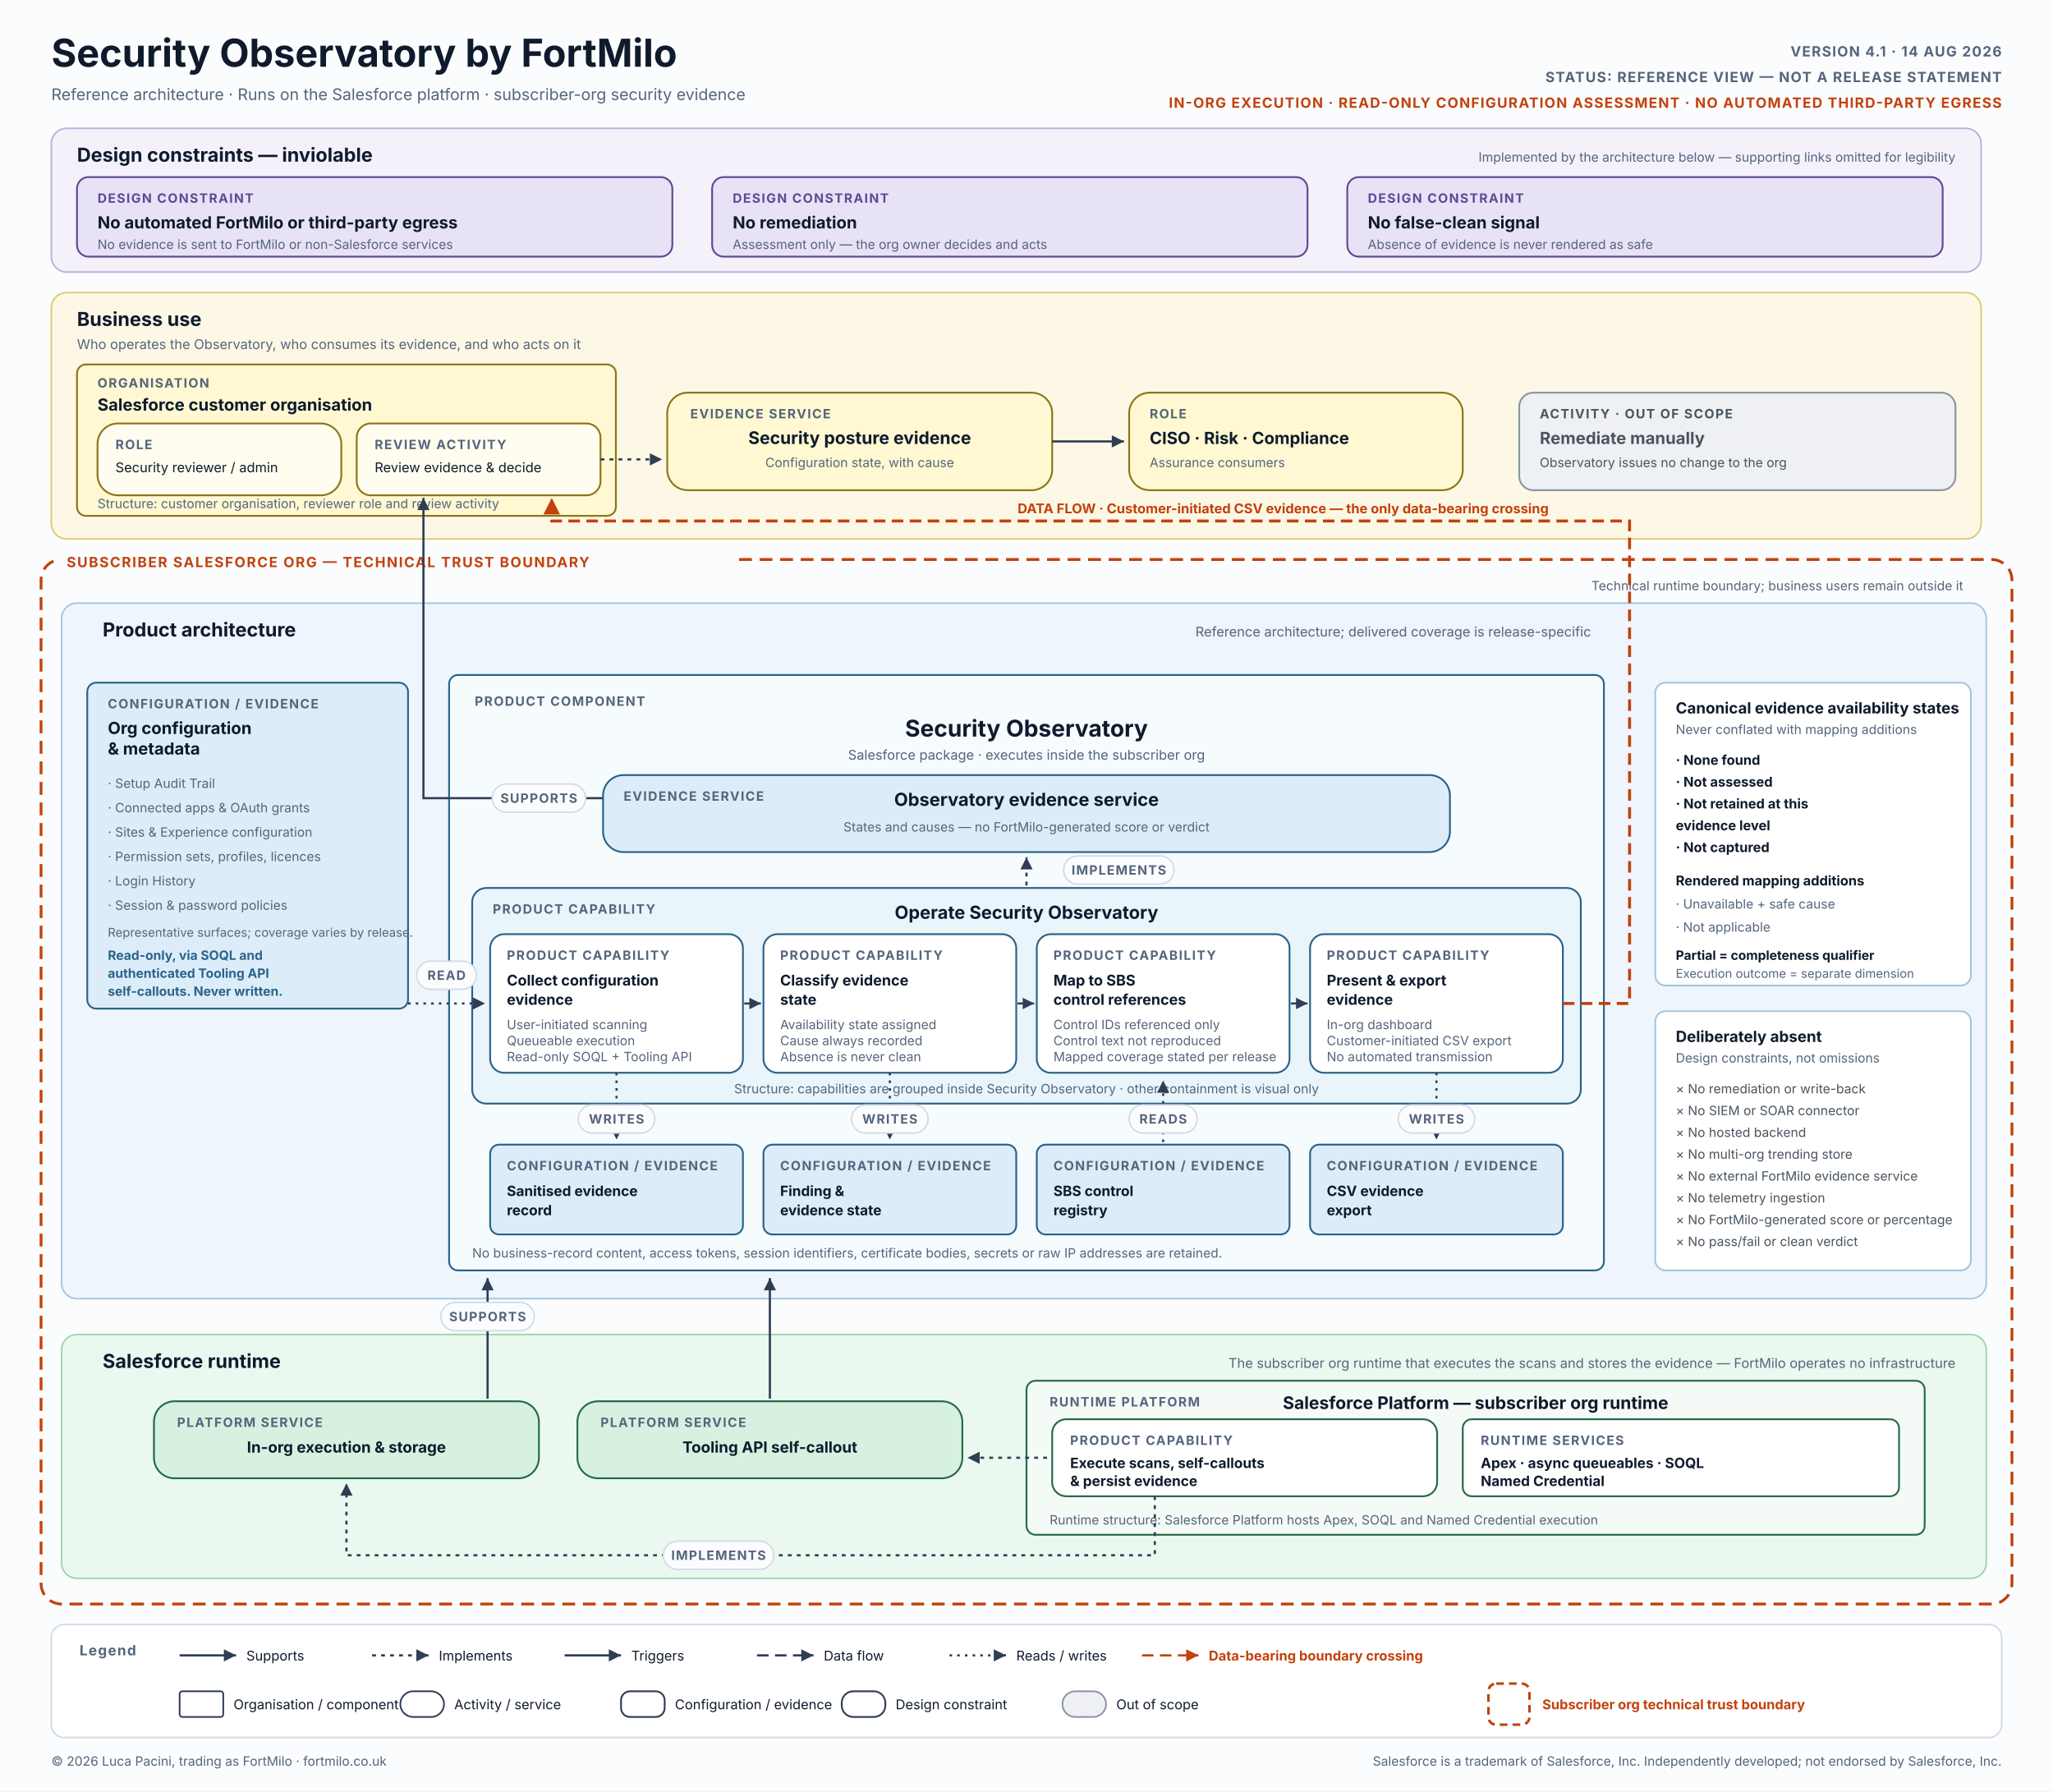
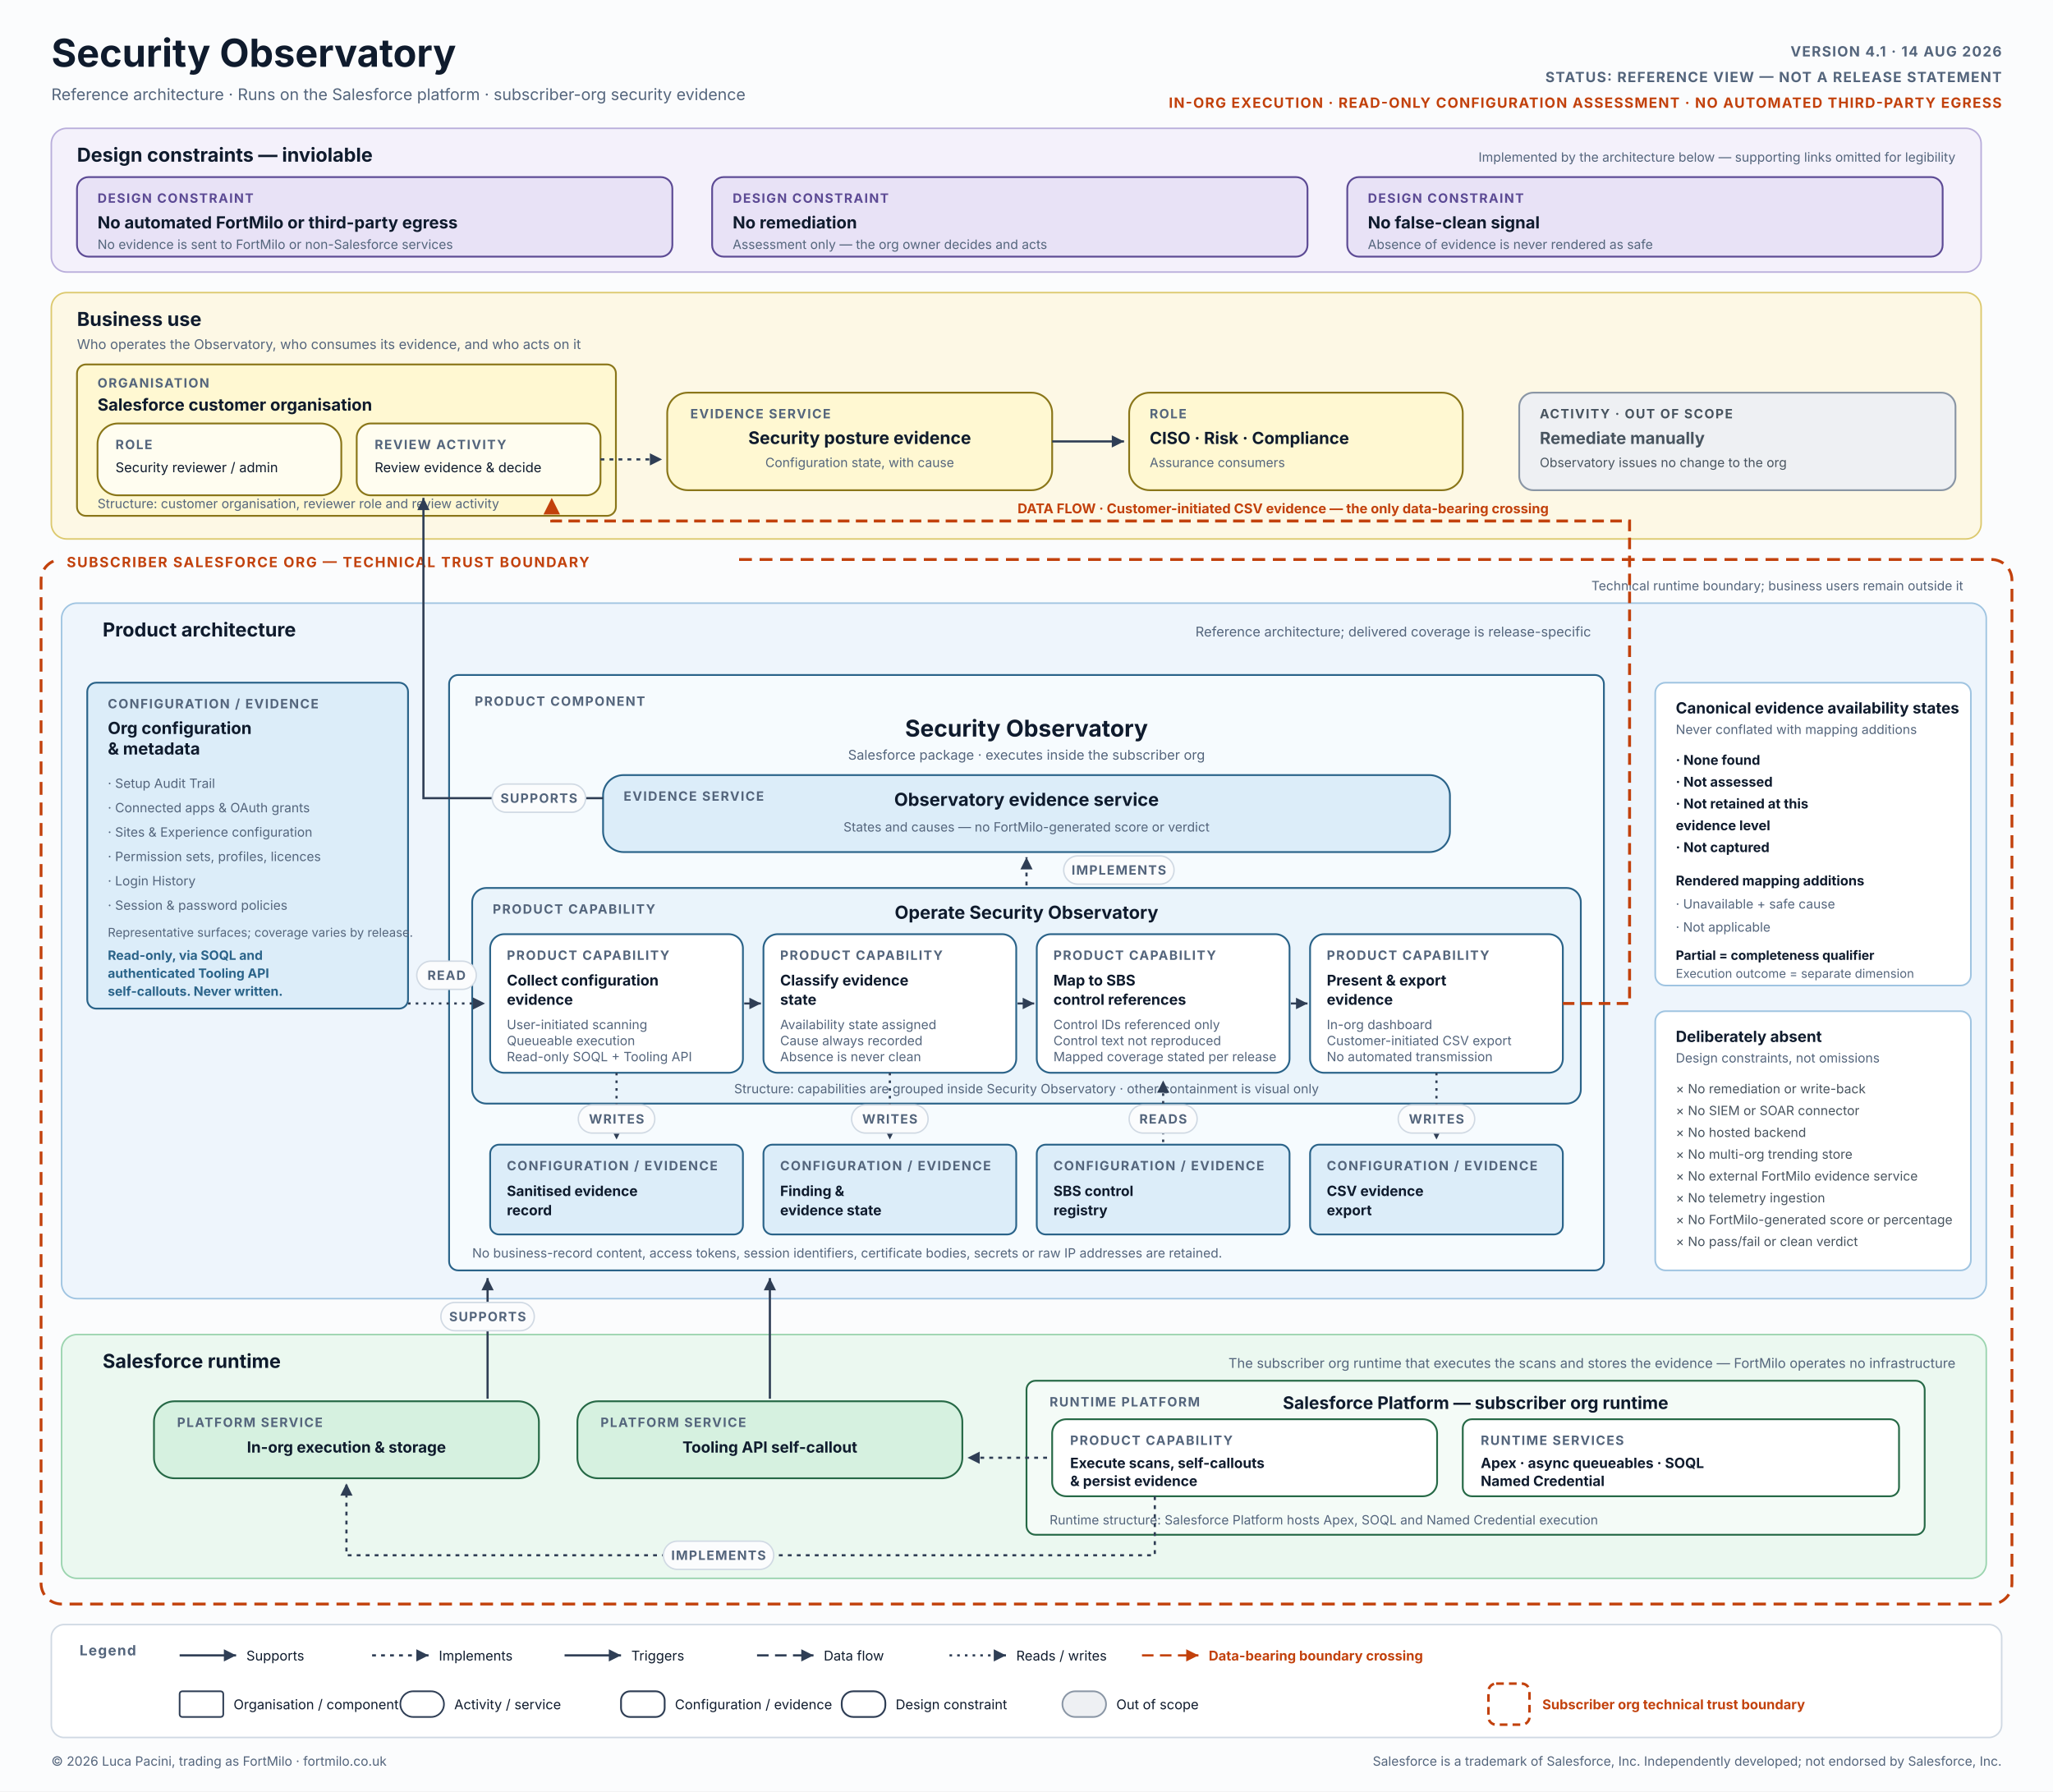
<svg xmlns="http://www.w3.org/2000/svg" width="1600" height="1396" viewBox="0 0 1600 1396" role="img" aria-labelledby="soTitle soDesc">
  <defs>
    <marker id="mArrow" viewBox="0 0 10 10" refX="9" refY="5" markerWidth="7" markerHeight="7" orient="auto">
      <path d="M1,1 L9,5 L1,9 Z" fill="#2F3E55" />
    </marker>
    <marker id="oArrow" viewBox="0 0 10 10" refX="9" refY="5" markerWidth="7" markerHeight="7" orient="auto">
      <path d="M1,1 L9,5 L1,9 Z" fill="#C2410C" />
    </marker>
  </defs>
  <rect width="1600" height="1396" fill="#FBFCFD" />
-   <text x="40" y="52" font-family="Inter, 'Segoe UI', 'Helvetica Neue', Arial, sans-serif" font-size="30" fill="#0F1B2D" font-weight="700" text-anchor="start" letter-spacing="0">Security Observatory by FortMilo</text>
+   <text x="40" y="52" font-family="Inter, 'Segoe UI', 'Helvetica Neue', Arial, sans-serif" font-size="30" fill="#0F1B2D" font-weight="700" text-anchor="start" letter-spacing="0">Security Observatory</text>
  <text x="40" y="78" font-family="Inter, 'Segoe UI', 'Helvetica Neue', Arial, sans-serif" font-size="12.5" fill="#54657C" font-weight="400" text-anchor="start" letter-spacing="0">Reference architecture · Runs on the Salesforce platform · subscriber-org security evidence</text>
  <text x="1560" y="44" font-family="Inter, 'Segoe UI', 'Helvetica Neue', Arial, sans-serif" font-size="11" fill="#54657C" font-weight="700" text-anchor="end" letter-spacing="0.8">VERSION 4.1 · 14 AUG 2026</text>
  <text x="1560" y="64" font-family="Inter, 'Segoe UI', 'Helvetica Neue', Arial, sans-serif" font-size="11" fill="#54657C" font-weight="700" text-anchor="end" letter-spacing="0.8">STATUS: REFERENCE VIEW — NOT A RELEASE STATEMENT</text>
  <text x="1560" y="84" font-family="Inter, 'Segoe UI', 'Helvetica Neue', Arial, sans-serif" font-size="11" fill="#C2410C" font-weight="700" text-anchor="end" letter-spacing="0.8">IN-ORG EXECUTION · READ-ONLY CONFIGURATION ASSESSMENT · NO AUTOMATED THIRD-PARTY EGRESS</text>
  <rect x="40" y="100" width="1504" height="112" rx="12" fill="#F4F1FB" stroke="#B9AEDB" stroke-width="1.2" />
  <text x="60" y="126" font-family="Inter, 'Segoe UI', 'Helvetica Neue', Arial, sans-serif" font-size="15" fill="#0F1B2D" font-weight="700" text-anchor="start" letter-spacing="0">Design constraints — inviolable</text>
  <rect x="60" y="138" width="464" height="62" rx="9" fill="#E8E2F6" stroke="#5C4A94" stroke-width="1.4" />
  <text x="76" y="158" font-family="Inter, 'Segoe UI', 'Helvetica Neue', Arial, sans-serif" font-size="10" fill="#5C4A94" font-weight="700" text-anchor="start" letter-spacing="0.9">DESIGN CONSTRAINT</text>
  <text x="76" y="178" font-family="Inter, 'Segoe UI', 'Helvetica Neue', Arial, sans-serif" font-size="13" fill="#0F1B2D" font-weight="700" text-anchor="start" letter-spacing="0">No automated FortMilo or third-party egress</text>
  <text x="76" y="194" font-family="Inter, 'Segoe UI', 'Helvetica Neue', Arial, sans-serif" font-size="10" fill="#54657C" font-weight="400" text-anchor="start" letter-spacing="0">No evidence is sent to FortMilo or non-Salesforce services</text>
  <rect x="555" y="138" width="464" height="62" rx="9" fill="#E8E2F6" stroke="#5C4A94" stroke-width="1.4" />
  <text x="571" y="158" font-family="Inter, 'Segoe UI', 'Helvetica Neue', Arial, sans-serif" font-size="10" fill="#5C4A94" font-weight="700" text-anchor="start" letter-spacing="0.9">DESIGN CONSTRAINT</text>
  <text x="571" y="178" font-family="Inter, 'Segoe UI', 'Helvetica Neue', Arial, sans-serif" font-size="13" fill="#0F1B2D" font-weight="700" text-anchor="start" letter-spacing="0">No remediation</text>
  <text x="571" y="194" font-family="Inter, 'Segoe UI', 'Helvetica Neue', Arial, sans-serif" font-size="10" fill="#54657C" font-weight="400" text-anchor="start" letter-spacing="0">Assessment only — the org owner decides and acts</text>
  <rect x="1050" y="138" width="464" height="62" rx="9" fill="#E8E2F6" stroke="#5C4A94" stroke-width="1.4" />
  <text x="1066" y="158" font-family="Inter, 'Segoe UI', 'Helvetica Neue', Arial, sans-serif" font-size="10" fill="#5C4A94" font-weight="700" text-anchor="start" letter-spacing="0.9">DESIGN CONSTRAINT</text>
  <text x="1066" y="178" font-family="Inter, 'Segoe UI', 'Helvetica Neue', Arial, sans-serif" font-size="13" fill="#0F1B2D" font-weight="700" text-anchor="start" letter-spacing="0">No false-clean signal</text>
  <text x="1066" y="194" font-family="Inter, 'Segoe UI', 'Helvetica Neue', Arial, sans-serif" font-size="10" fill="#54657C" font-weight="400" text-anchor="start" letter-spacing="0">Absence of evidence is never rendered as safe</text>
  <text x="1524" y="126" font-family="Inter, 'Segoe UI', 'Helvetica Neue', Arial, sans-serif" font-size="10" fill="#54657C" font-weight="400" text-anchor="end" letter-spacing="0">Implemented by the architecture below — supporting links omitted for legibility</text>
  <rect x="40" y="228" width="1504" height="192" rx="12" fill="#FDF8E5" stroke="#DCC96E" stroke-width="1.2" />
  <text x="60" y="254" font-family="Inter, 'Segoe UI', 'Helvetica Neue', Arial, sans-serif" font-size="15" fill="#0F1B2D" font-weight="700" text-anchor="start" letter-spacing="0">Business use</text>
  <text x="60" y="272" font-family="Inter, 'Segoe UI', 'Helvetica Neue', Arial, sans-serif" font-size="10.5" fill="#54657C" font-weight="400" text-anchor="start" letter-spacing="0">Who operates the Observatory, who consumes its evidence, and who acts on it</text>
  <rect x="60" y="284" width="420" height="118" rx="7" fill="#FFF8D2" stroke="#8A7619" stroke-width="1.4" />
  <text x="76" y="302" font-family="Inter, 'Segoe UI', 'Helvetica Neue', Arial, sans-serif" font-size="10" fill="#54657C" font-weight="700" text-anchor="start" letter-spacing="0.9">ORGANISATION</text>
  <text x="76" y="320" font-family="Inter, 'Segoe UI', 'Helvetica Neue', Arial, sans-serif" font-size="13" fill="#0F1B2D" font-weight="700" text-anchor="start" letter-spacing="0">Salesforce customer organisation</text>
  <rect x="76" y="330" width="190" height="56" rx="16" fill="#FFFDF0" stroke="#8A7619" stroke-width="1.4" />
  <text x="90" y="350" font-family="Inter, 'Segoe UI', 'Helvetica Neue', Arial, sans-serif" font-size="10" fill="#54657C" font-weight="700" text-anchor="start" letter-spacing="0.9">ROLE</text>
  <text x="90" y="368" font-family="Inter, 'Segoe UI', 'Helvetica Neue', Arial, sans-serif" font-size="10.5" fill="#0F1B2D" font-weight="400" text-anchor="start" letter-spacing="0">Security reviewer / admin</text>
  <rect x="278" y="330" width="190" height="56" rx="11" fill="#FFFDF0" stroke="#8A7619" stroke-width="1.4" />
  <text x="292" y="350" font-family="Inter, 'Segoe UI', 'Helvetica Neue', Arial, sans-serif" font-size="10" fill="#54657C" font-weight="700" text-anchor="start" letter-spacing="0.9">REVIEW ACTIVITY</text>
  <text x="292" y="368" font-family="Inter, 'Segoe UI', 'Helvetica Neue', Arial, sans-serif" font-size="10.5" fill="#0F1B2D" font-weight="400" text-anchor="start" letter-spacing="0">Review evidence &amp; decide</text>
  <text x="76" y="396" font-family="Inter, 'Segoe UI', 'Helvetica Neue', Arial, sans-serif" font-size="10" fill="#54657C" font-weight="400" text-anchor="start" letter-spacing="0">Structure: customer organisation, reviewer role and review activity</text>
  <rect x="520" y="306" width="300" height="76" rx="16" fill="#FFF8D2" stroke="#8A7619" stroke-width="1.4" />
  <text x="538" y="326" font-family="Inter, 'Segoe UI', 'Helvetica Neue', Arial, sans-serif" font-size="10" fill="#54657C" font-weight="700" text-anchor="start" letter-spacing="0.9">EVIDENCE SERVICE</text>
  <text x="670" y="346" font-family="Inter, 'Segoe UI', 'Helvetica Neue', Arial, sans-serif" font-size="13.5" fill="#0F1B2D" font-weight="700" text-anchor="middle" letter-spacing="0">Security posture evidence</text>
  <text x="670" y="364" font-family="Inter, 'Segoe UI', 'Helvetica Neue', Arial, sans-serif" font-size="10" fill="#54657C" font-weight="400" text-anchor="middle" letter-spacing="0">Configuration state, with cause</text>
  <rect x="880" y="306" width="260" height="76" rx="16" fill="#FFF8D2" stroke="#8A7619" stroke-width="1.4" />
  <text x="896" y="326" font-family="Inter, 'Segoe UI', 'Helvetica Neue', Arial, sans-serif" font-size="10" fill="#54657C" font-weight="700" text-anchor="start" letter-spacing="0.9">ROLE</text>
  <text x="896" y="346" font-family="Inter, 'Segoe UI', 'Helvetica Neue', Arial, sans-serif" font-size="13" fill="#0F1B2D" font-weight="700" text-anchor="start" letter-spacing="0">CISO · Risk · Compliance</text>
  <text x="896" y="364" font-family="Inter, 'Segoe UI', 'Helvetica Neue', Arial, sans-serif" font-size="10" fill="#54657C" font-weight="400" text-anchor="start" letter-spacing="0">Assurance consumers</text>
  <rect x="1184" y="306" width="340" height="76" rx="11" fill="#EEF0F3" stroke="#8A96A5" stroke-width="1.4" />
  <text x="1200" y="326" font-family="Inter, 'Segoe UI', 'Helvetica Neue', Arial, sans-serif" font-size="10" fill="#48545F" font-weight="700" text-anchor="start" letter-spacing="0.9">ACTIVITY · OUT OF SCOPE</text>
  <text x="1200" y="346" font-family="Inter, 'Segoe UI', 'Helvetica Neue', Arial, sans-serif" font-size="13" fill="#48545F" font-weight="700" text-anchor="start" letter-spacing="0">Remediate manually</text>
  <text x="1200" y="364" font-family="Inter, 'Segoe UI', 'Helvetica Neue', Arial, sans-serif" font-size="10" fill="#48545F" font-weight="400" text-anchor="start" letter-spacing="0">Observatory issues no change to the org</text>
  <path d="M468,358 L516,358" fill="none" stroke="#2F3E55" stroke-width="1.7" stroke-dasharray="3 4" marker-end="url(#mArrow)" />
  <path d="M820,344 L876,344" fill="none" stroke="#2F3E55" stroke-width="1.7" marker-end="url(#mArrow)" />
  <rect x="32" y="436" width="1536" height="814" rx="16" fill="none" stroke="#C2410C" stroke-width="2.2" stroke-dasharray="10 6" />
  <rect x="46" y="426" width="530" height="20" fill="#FBFCFD" />
  <text x="52" y="442" font-family="Inter, 'Segoe UI', 'Helvetica Neue', Arial, sans-serif" font-size="11" fill="#C2410C" font-weight="700" text-anchor="start" letter-spacing="1.0">SUBSCRIBER SALESFORCE ORG — TECHNICAL TRUST BOUNDARY</text>
  <text x="1530" y="460" font-family="Inter, 'Segoe UI', 'Helvetica Neue', Arial, sans-serif" font-size="10" fill="#54657C" font-weight="400" text-anchor="end" letter-spacing="0">Technical runtime boundary; business users remain outside it</text>
  <rect x="48" y="470" width="1500" height="542" rx="12" fill="#EEF5FC" stroke="#9FC4E1" stroke-width="1.2" />
  <text x="80" y="496" font-family="Inter, 'Segoe UI', 'Helvetica Neue', Arial, sans-serif" font-size="15" fill="#0F1B2D" font-weight="700" text-anchor="start" letter-spacing="0">Product architecture</text>
  <text x="1240" y="496" font-family="Inter, 'Segoe UI', 'Helvetica Neue', Arial, sans-serif" font-size="10.5" fill="#54657C" font-weight="400" text-anchor="end" letter-spacing="0">Reference architecture; delivered coverage is release-specific</text>
  <rect x="68" y="532" width="250" height="254" rx="7" fill="#DCEDF9" stroke="#2A6389" stroke-width="1.4" />
  <text x="84" y="552" font-family="Inter, 'Segoe UI', 'Helvetica Neue', Arial, sans-serif" font-size="10" fill="#54657C" font-weight="700" text-anchor="start" letter-spacing="0.9">CONFIGURATION / EVIDENCE</text>
  <text x="84" y="572" font-family="Inter, 'Segoe UI', 'Helvetica Neue', Arial, sans-serif" font-size="13" fill="#0F1B2D" font-weight="700" text-anchor="start" letter-spacing="0">Org configuration</text>
  <text x="84" y="588" font-family="Inter, 'Segoe UI', 'Helvetica Neue', Arial, sans-serif" font-size="13" fill="#0F1B2D" font-weight="700" text-anchor="start" letter-spacing="0">&amp; metadata</text>
  <text x="84" y="614" font-family="Inter, 'Segoe UI', 'Helvetica Neue', Arial, sans-serif" font-size="10" fill="#54657C" font-weight="400" text-anchor="start" letter-spacing="0">· Setup Audit Trail</text>
  <text x="84" y="633" font-family="Inter, 'Segoe UI', 'Helvetica Neue', Arial, sans-serif" font-size="10" fill="#54657C" font-weight="400" text-anchor="start" letter-spacing="0">· Connected apps &amp; OAuth grants</text>
  <text x="84" y="652" font-family="Inter, 'Segoe UI', 'Helvetica Neue', Arial, sans-serif" font-size="10" fill="#54657C" font-weight="400" text-anchor="start" letter-spacing="0">· Sites &amp; Experience configuration</text>
  <text x="84" y="671" font-family="Inter, 'Segoe UI', 'Helvetica Neue', Arial, sans-serif" font-size="10" fill="#54657C" font-weight="400" text-anchor="start" letter-spacing="0">· Permission sets, profiles, licences</text>
  <text x="84" y="690" font-family="Inter, 'Segoe UI', 'Helvetica Neue', Arial, sans-serif" font-size="10" fill="#54657C" font-weight="400" text-anchor="start" letter-spacing="0">· Login History</text>
  <text x="84" y="709" font-family="Inter, 'Segoe UI', 'Helvetica Neue', Arial, sans-serif" font-size="10" fill="#54657C" font-weight="400" text-anchor="start" letter-spacing="0">· Session &amp; password policies</text>
  <text x="84" y="730" font-family="Inter, 'Segoe UI', 'Helvetica Neue', Arial, sans-serif" font-size="9.5" fill="#54657C" font-weight="400" text-anchor="start" letter-spacing="0">Representative surfaces; coverage varies by release.</text>
  <text x="84" y="748" font-family="Inter, 'Segoe UI', 'Helvetica Neue', Arial, sans-serif" font-size="10" fill="#2A6389" font-weight="700" text-anchor="start" letter-spacing="0">Read-only, via SOQL and</text>
  <text x="84" y="762" font-family="Inter, 'Segoe UI', 'Helvetica Neue', Arial, sans-serif" font-size="10" fill="#2A6389" font-weight="700" text-anchor="start" letter-spacing="0">authenticated Tooling API</text>
  <text x="84" y="776" font-family="Inter, 'Segoe UI', 'Helvetica Neue', Arial, sans-serif" font-size="10" fill="#2A6389" font-weight="700" text-anchor="start" letter-spacing="0">self-callouts. Never written.</text>
  <rect x="350" y="526" width="900" height="464" rx="7" fill="#F6FBFE" stroke="#2A6389" stroke-width="1.4" />
  <text x="370" y="550" font-family="Inter, 'Segoe UI', 'Helvetica Neue', Arial, sans-serif" font-size="10" fill="#54657C" font-weight="700" text-anchor="start" letter-spacing="0.9">PRODUCT COMPONENT</text>
  <text x="800" y="574" font-family="Inter, 'Segoe UI', 'Helvetica Neue', Arial, sans-serif" font-size="18" fill="#0F1B2D" font-weight="700" text-anchor="middle" letter-spacing="0">Security Observatory</text>
  <text x="800" y="592" font-family="Inter, 'Segoe UI', 'Helvetica Neue', Arial, sans-serif" font-size="10.5" fill="#54657C" font-weight="400" text-anchor="middle" letter-spacing="0">Salesforce package · executes inside the subscriber org</text>
  <rect x="470" y="604" width="660" height="60" rx="16" fill="#DCEDF9" stroke="#2A6389" stroke-width="1.4" />
  <text x="486" y="624" font-family="Inter, 'Segoe UI', 'Helvetica Neue', Arial, sans-serif" font-size="10" fill="#54657C" font-weight="700" text-anchor="start" letter-spacing="0.9">EVIDENCE SERVICE</text>
  <text x="800" y="628" font-family="Inter, 'Segoe UI', 'Helvetica Neue', Arial, sans-serif" font-size="14" fill="#0F1B2D" font-weight="700" text-anchor="middle" letter-spacing="0">Observatory evidence service</text>
  <text x="800" y="648" font-family="Inter, 'Segoe UI', 'Helvetica Neue', Arial, sans-serif" font-size="10" fill="#54657C" font-weight="400" text-anchor="middle" letter-spacing="0">States and causes — no FortMilo-generated score or verdict</text>
  <rect x="368" y="692" width="864" height="168" rx="11" fill="#EAF4FB" stroke="#2A6389" stroke-width="1.4" />
  <text x="384" y="712" font-family="Inter, 'Segoe UI', 'Helvetica Neue', Arial, sans-serif" font-size="10" fill="#54657C" font-weight="700" text-anchor="start" letter-spacing="0.9">PRODUCT CAPABILITY</text>
  <text x="800" y="716" font-family="Inter, 'Segoe UI', 'Helvetica Neue', Arial, sans-serif" font-size="14" fill="#0F1B2D" font-weight="700" text-anchor="middle" letter-spacing="0">Operate Security Observatory</text>
  <rect x="382" y="728" width="197" height="108" rx="11" fill="#FFFFFF" stroke="#2A6389" stroke-width="1.4" />
  <text x="395" y="748" font-family="Inter, 'Segoe UI', 'Helvetica Neue', Arial, sans-serif" font-size="10" fill="#54657C" font-weight="700" text-anchor="start" letter-spacing="0.9">PRODUCT CAPABILITY</text>
  <text x="395" y="768" font-family="Inter, 'Segoe UI', 'Helvetica Neue', Arial, sans-serif" font-size="11.5" fill="#0F1B2D" font-weight="700" text-anchor="start" letter-spacing="0">Collect configuration</text>
  <text x="395" y="783" font-family="Inter, 'Segoe UI', 'Helvetica Neue', Arial, sans-serif" font-size="11.5" fill="#0F1B2D" font-weight="700" text-anchor="start" letter-spacing="0">evidence</text>
  <text x="395" y="802.0" font-family="Inter, 'Segoe UI', 'Helvetica Neue', Arial, sans-serif" font-size="10" fill="#54657C" font-weight="400" text-anchor="start" letter-spacing="0">User-initiated scanning</text>
  <text x="395" y="814.5" font-family="Inter, 'Segoe UI', 'Helvetica Neue', Arial, sans-serif" font-size="10" fill="#54657C" font-weight="400" text-anchor="start" letter-spacing="0">Queueable execution</text>
  <text x="395" y="827.0" font-family="Inter, 'Segoe UI', 'Helvetica Neue', Arial, sans-serif" font-size="10" fill="#54657C" font-weight="400" text-anchor="start" letter-spacing="0">Read-only SOQL + Tooling API</text>
  <rect x="595" y="728" width="197" height="108" rx="11" fill="#FFFFFF" stroke="#2A6389" stroke-width="1.4" />
  <text x="608" y="748" font-family="Inter, 'Segoe UI', 'Helvetica Neue', Arial, sans-serif" font-size="10" fill="#54657C" font-weight="700" text-anchor="start" letter-spacing="0.9">PRODUCT CAPABILITY</text>
  <text x="608" y="768" font-family="Inter, 'Segoe UI', 'Helvetica Neue', Arial, sans-serif" font-size="11.5" fill="#0F1B2D" font-weight="700" text-anchor="start" letter-spacing="0">Classify evidence</text>
  <text x="608" y="783" font-family="Inter, 'Segoe UI', 'Helvetica Neue', Arial, sans-serif" font-size="11.5" fill="#0F1B2D" font-weight="700" text-anchor="start" letter-spacing="0">state</text>
  <text x="608" y="802.0" font-family="Inter, 'Segoe UI', 'Helvetica Neue', Arial, sans-serif" font-size="10" fill="#54657C" font-weight="400" text-anchor="start" letter-spacing="0">Availability state assigned</text>
  <text x="608" y="814.5" font-family="Inter, 'Segoe UI', 'Helvetica Neue', Arial, sans-serif" font-size="10" fill="#54657C" font-weight="400" text-anchor="start" letter-spacing="0">Cause always recorded</text>
  <text x="608" y="827.0" font-family="Inter, 'Segoe UI', 'Helvetica Neue', Arial, sans-serif" font-size="10" fill="#54657C" font-weight="400" text-anchor="start" letter-spacing="0">Absence is never clean</text>
  <rect x="808" y="728" width="197" height="108" rx="11" fill="#FFFFFF" stroke="#2A6389" stroke-width="1.4" />
  <text x="821" y="748" font-family="Inter, 'Segoe UI', 'Helvetica Neue', Arial, sans-serif" font-size="10" fill="#54657C" font-weight="700" text-anchor="start" letter-spacing="0.9">PRODUCT CAPABILITY</text>
  <text x="821" y="768" font-family="Inter, 'Segoe UI', 'Helvetica Neue', Arial, sans-serif" font-size="11.5" fill="#0F1B2D" font-weight="700" text-anchor="start" letter-spacing="0">Map to SBS</text>
  <text x="821" y="783" font-family="Inter, 'Segoe UI', 'Helvetica Neue', Arial, sans-serif" font-size="11.5" fill="#0F1B2D" font-weight="700" text-anchor="start" letter-spacing="0">control references</text>
  <text x="821" y="802.0" font-family="Inter, 'Segoe UI', 'Helvetica Neue', Arial, sans-serif" font-size="10" fill="#54657C" font-weight="400" text-anchor="start" letter-spacing="0">Control IDs referenced only</text>
  <text x="821" y="814.5" font-family="Inter, 'Segoe UI', 'Helvetica Neue', Arial, sans-serif" font-size="10" fill="#54657C" font-weight="400" text-anchor="start" letter-spacing="0">Control text not reproduced</text>
  <text x="821" y="827.0" font-family="Inter, 'Segoe UI', 'Helvetica Neue', Arial, sans-serif" font-size="10" fill="#54657C" font-weight="400" text-anchor="start" letter-spacing="0">Mapped coverage stated per release</text>
  <rect x="1021" y="728" width="197" height="108" rx="11" fill="#FFFFFF" stroke="#2A6389" stroke-width="1.4" />
  <text x="1034" y="748" font-family="Inter, 'Segoe UI', 'Helvetica Neue', Arial, sans-serif" font-size="10" fill="#54657C" font-weight="700" text-anchor="start" letter-spacing="0.9">PRODUCT CAPABILITY</text>
  <text x="1034" y="768" font-family="Inter, 'Segoe UI', 'Helvetica Neue', Arial, sans-serif" font-size="11.5" fill="#0F1B2D" font-weight="700" text-anchor="start" letter-spacing="0">Present &amp; export</text>
  <text x="1034" y="783" font-family="Inter, 'Segoe UI', 'Helvetica Neue', Arial, sans-serif" font-size="11.5" fill="#0F1B2D" font-weight="700" text-anchor="start" letter-spacing="0">evidence</text>
  <text x="1034" y="802.0" font-family="Inter, 'Segoe UI', 'Helvetica Neue', Arial, sans-serif" font-size="10" fill="#54657C" font-weight="400" text-anchor="start" letter-spacing="0">In-org dashboard</text>
  <text x="1034" y="814.5" font-family="Inter, 'Segoe UI', 'Helvetica Neue', Arial, sans-serif" font-size="10" fill="#54657C" font-weight="400" text-anchor="start" letter-spacing="0">Customer-initiated CSV export</text>
  <text x="1034" y="827.0" font-family="Inter, 'Segoe UI', 'Helvetica Neue', Arial, sans-serif" font-size="10" fill="#54657C" font-weight="400" text-anchor="start" letter-spacing="0">No automated transmission</text>
  <path d="M580,782 L593,782" fill="none" stroke="#2F3E55" stroke-width="1.6" marker-end="url(#mArrow)" />
  <path d="M793,782 L806,782" fill="none" stroke="#2F3E55" stroke-width="1.6" marker-end="url(#mArrow)" />
  <path d="M1006,782 L1019,782" fill="none" stroke="#2F3E55" stroke-width="1.6" marker-end="url(#mArrow)" />
  <text x="800" y="852" font-family="Inter, 'Segoe UI', 'Helvetica Neue', Arial, sans-serif" font-size="10" fill="#54657C" font-weight="400" text-anchor="middle" letter-spacing="0">Structure: capabilities are grouped inside Security Observatory · other containment is visual only</text>
  <rect x="382" y="892" width="197" height="70" rx="7" fill="#DCEDF9" stroke="#2A6389" stroke-width="1.4" />
  <text x="395" y="912" font-family="Inter, 'Segoe UI', 'Helvetica Neue', Arial, sans-serif" font-size="10" fill="#54657C" font-weight="700" text-anchor="start" letter-spacing="0.9">CONFIGURATION / EVIDENCE</text>
  <text x="395" y="932" font-family="Inter, 'Segoe UI', 'Helvetica Neue', Arial, sans-serif" font-size="11" fill="#0F1B2D" font-weight="700" text-anchor="start" letter-spacing="0">Sanitised evidence</text>
  <text x="395" y="947" font-family="Inter, 'Segoe UI', 'Helvetica Neue', Arial, sans-serif" font-size="11" fill="#0F1B2D" font-weight="700" text-anchor="start" letter-spacing="0">record</text>
  <path d="M480.5,836 L480.5,888" fill="none" stroke="#2F3E55" stroke-width="1.7" stroke-dasharray="2 4" marker-end="url(#mArrow)" />
  <rect x="450.7" y="861" width="59.6" height="22" rx="11" fill="#FBFCFD" stroke="#D0D9E3" stroke-width="1.1" />
  <text x="480.5" y="875.6" font-family="Inter, 'Segoe UI', 'Helvetica Neue', Arial, sans-serif" font-size="10" fill="#54657C" font-weight="700" text-anchor="middle" letter-spacing="0.8">WRITES</text>
  <rect x="595" y="892" width="197" height="70" rx="7" fill="#DCEDF9" stroke="#2A6389" stroke-width="1.4" />
  <text x="608" y="912" font-family="Inter, 'Segoe UI', 'Helvetica Neue', Arial, sans-serif" font-size="10" fill="#54657C" font-weight="700" text-anchor="start" letter-spacing="0.9">CONFIGURATION / EVIDENCE</text>
  <text x="608" y="932" font-family="Inter, 'Segoe UI', 'Helvetica Neue', Arial, sans-serif" font-size="11" fill="#0F1B2D" font-weight="700" text-anchor="start" letter-spacing="0">Finding &amp;</text>
  <text x="608" y="947" font-family="Inter, 'Segoe UI', 'Helvetica Neue', Arial, sans-serif" font-size="11" fill="#0F1B2D" font-weight="700" text-anchor="start" letter-spacing="0">evidence state</text>
  <path d="M693.5,836 L693.5,888" fill="none" stroke="#2F3E55" stroke-width="1.7" stroke-dasharray="2 4" marker-end="url(#mArrow)" />
  <rect x="663.7" y="861" width="59.6" height="22" rx="11" fill="#FBFCFD" stroke="#D0D9E3" stroke-width="1.1" />
  <text x="693.5" y="875.6" font-family="Inter, 'Segoe UI', 'Helvetica Neue', Arial, sans-serif" font-size="10" fill="#54657C" font-weight="700" text-anchor="middle" letter-spacing="0.8">WRITES</text>
  <rect x="808" y="892" width="197" height="70" rx="7" fill="#DCEDF9" stroke="#2A6389" stroke-width="1.4" />
  <text x="821" y="912" font-family="Inter, 'Segoe UI', 'Helvetica Neue', Arial, sans-serif" font-size="10" fill="#54657C" font-weight="700" text-anchor="start" letter-spacing="0.9">CONFIGURATION / EVIDENCE</text>
  <text x="821" y="932" font-family="Inter, 'Segoe UI', 'Helvetica Neue', Arial, sans-serif" font-size="11" fill="#0F1B2D" font-weight="700" text-anchor="start" letter-spacing="0">SBS control</text>
  <text x="821" y="947" font-family="Inter, 'Segoe UI', 'Helvetica Neue', Arial, sans-serif" font-size="11" fill="#0F1B2D" font-weight="700" text-anchor="start" letter-spacing="0">registry</text>
  <path d="M906.5,890 L906.5,842" fill="none" stroke="#2F3E55" stroke-width="1.7" stroke-dasharray="2 4" marker-end="url(#mArrow)" />
  <rect x="880.0" y="861" width="53.0" height="22" rx="11" fill="#FBFCFD" stroke="#D0D9E3" stroke-width="1.1" />
  <text x="906.5" y="875.6" font-family="Inter, 'Segoe UI', 'Helvetica Neue', Arial, sans-serif" font-size="10" fill="#54657C" font-weight="700" text-anchor="middle" letter-spacing="0.8">READS</text>
  <rect x="1021" y="892" width="197" height="70" rx="7" fill="#DCEDF9" stroke="#2A6389" stroke-width="1.4" />
  <text x="1034" y="912" font-family="Inter, 'Segoe UI', 'Helvetica Neue', Arial, sans-serif" font-size="10" fill="#54657C" font-weight="700" text-anchor="start" letter-spacing="0.9">CONFIGURATION / EVIDENCE</text>
  <text x="1034" y="932" font-family="Inter, 'Segoe UI', 'Helvetica Neue', Arial, sans-serif" font-size="11" fill="#0F1B2D" font-weight="700" text-anchor="start" letter-spacing="0">CSV evidence</text>
  <text x="1034" y="947" font-family="Inter, 'Segoe UI', 'Helvetica Neue', Arial, sans-serif" font-size="11" fill="#0F1B2D" font-weight="700" text-anchor="start" letter-spacing="0">export</text>
  <path d="M1119.5,836 L1119.5,888" fill="none" stroke="#2F3E55" stroke-width="1.7" stroke-dasharray="2 4" marker-end="url(#mArrow)" />
  <rect x="1089.7" y="861" width="59.6" height="22" rx="11" fill="#FBFCFD" stroke="#D0D9E3" stroke-width="1.1" />
  <text x="1119.5" y="875.6" font-family="Inter, 'Segoe UI', 'Helvetica Neue', Arial, sans-serif" font-size="10" fill="#54657C" font-weight="700" text-anchor="middle" letter-spacing="0.8">WRITES</text>
  <text x="368" y="980" font-family="Inter, 'Segoe UI', 'Helvetica Neue', Arial, sans-serif" font-size="10" fill="#54657C" font-weight="400" text-anchor="start" letter-spacing="0">No business-record content, access tokens, session identifiers, certificate bodies, secrets or raw IP addresses are retained.</text>
  <path d="M318,782 L378,782" fill="none" stroke="#2F3E55" stroke-width="1.7" stroke-dasharray="2 4" marker-end="url(#mArrow)" />
  <rect x="324.8" y="749" width="46.4" height="22" rx="11" fill="#FBFCFD" stroke="#D0D9E3" stroke-width="1.1" />
  <text x="348" y="763.6" font-family="Inter, 'Segoe UI', 'Helvetica Neue', Arial, sans-serif" font-size="10" fill="#54657C" font-weight="700" text-anchor="middle" letter-spacing="0.8">READ</text>
  <rect x="1290" y="532" width="246" height="236" rx="8" fill="#FFFFFF" stroke="#9FC4E1" stroke-width="1.3" />
  <text x="1306" y="556" font-family="Inter, 'Segoe UI', 'Helvetica Neue', Arial, sans-serif" font-size="12" fill="#0F1B2D" font-weight="700" text-anchor="start" letter-spacing="0">Canonical evidence availability states</text>
  <text x="1306" y="572" font-family="Inter, 'Segoe UI', 'Helvetica Neue', Arial, sans-serif" font-size="10" fill="#54657C" font-weight="400" text-anchor="start" letter-spacing="0">Never conflated with mapping additions</text>
  <text x="1306" y="596" font-family="Inter, 'Segoe UI', 'Helvetica Neue', Arial, sans-serif" font-size="10.5" fill="#0F1B2D" font-weight="700" text-anchor="start" letter-spacing="0">· None found</text>
  <text x="1306" y="613" font-family="Inter, 'Segoe UI', 'Helvetica Neue', Arial, sans-serif" font-size="10.5" fill="#0F1B2D" font-weight="700" text-anchor="start" letter-spacing="0">· Not assessed</text>
  <text x="1306" y="630" font-family="Inter, 'Segoe UI', 'Helvetica Neue', Arial, sans-serif" font-size="10.5" fill="#0F1B2D" font-weight="700" text-anchor="start" letter-spacing="0">· Not retained at this</text>
  <text x="1306" y="647" font-family="Inter, 'Segoe UI', 'Helvetica Neue', Arial, sans-serif" font-size="10.5" fill="#0F1B2D" font-weight="700" text-anchor="start" letter-spacing="0">   evidence level</text>
  <text x="1306" y="664" font-family="Inter, 'Segoe UI', 'Helvetica Neue', Arial, sans-serif" font-size="10.5" fill="#0F1B2D" font-weight="700" text-anchor="start" letter-spacing="0">· Not captured</text>
  <text x="1306" y="690" font-family="Inter, 'Segoe UI', 'Helvetica Neue', Arial, sans-serif" font-size="10.5" fill="#0F1B2D" font-weight="700" text-anchor="start" letter-spacing="0">Rendered mapping additions</text>
  <text x="1306" y="708" font-family="Inter, 'Segoe UI', 'Helvetica Neue', Arial, sans-serif" font-size="10" fill="#54657C" font-weight="400" text-anchor="start" letter-spacing="0">· Unavailable + safe cause</text>
  <text x="1306" y="726" font-family="Inter, 'Segoe UI', 'Helvetica Neue', Arial, sans-serif" font-size="10" fill="#54657C" font-weight="400" text-anchor="start" letter-spacing="0">· Not applicable</text>
  <text x="1306" y="748" font-family="Inter, 'Segoe UI', 'Helvetica Neue', Arial, sans-serif" font-size="10" fill="#0F1B2D" font-weight="700" text-anchor="start" letter-spacing="0">Partial = completeness qualifier</text>
  <text x="1306" y="762" font-family="Inter, 'Segoe UI', 'Helvetica Neue', Arial, sans-serif" font-size="9.5" fill="#54657C" font-weight="400" text-anchor="start" letter-spacing="0">Execution outcome = separate dimension</text>
  <rect x="1290" y="788" width="246" height="202" rx="8" fill="#FFFFFF" stroke="#9FC4E1" stroke-width="1.3" />
  <text x="1306" y="812" font-family="Inter, 'Segoe UI', 'Helvetica Neue', Arial, sans-serif" font-size="12" fill="#0F1B2D" font-weight="700" text-anchor="start" letter-spacing="0">Deliberately absent</text>
  <text x="1306" y="828" font-family="Inter, 'Segoe UI', 'Helvetica Neue', Arial, sans-serif" font-size="10" fill="#54657C" font-weight="400" text-anchor="start" letter-spacing="0">Design constraints, not omissions</text>
  <text x="1306" y="852" font-family="Inter, 'Segoe UI', 'Helvetica Neue', Arial, sans-serif" font-size="10" fill="#48545F" font-weight="400" text-anchor="start" letter-spacing="0">× No remediation or write-back</text>
  <text x="1306" y="869" font-family="Inter, 'Segoe UI', 'Helvetica Neue', Arial, sans-serif" font-size="10" fill="#48545F" font-weight="400" text-anchor="start" letter-spacing="0">× No SIEM or SOAR connector</text>
  <text x="1306" y="886" font-family="Inter, 'Segoe UI', 'Helvetica Neue', Arial, sans-serif" font-size="10" fill="#48545F" font-weight="400" text-anchor="start" letter-spacing="0">× No hosted backend</text>
  <text x="1306" y="903" font-family="Inter, 'Segoe UI', 'Helvetica Neue', Arial, sans-serif" font-size="10" fill="#48545F" font-weight="400" text-anchor="start" letter-spacing="0">× No multi-org trending store</text>
  <text x="1306" y="920" font-family="Inter, 'Segoe UI', 'Helvetica Neue', Arial, sans-serif" font-size="10" fill="#48545F" font-weight="400" text-anchor="start" letter-spacing="0">× No external FortMilo evidence service</text>
  <text x="1306" y="937" font-family="Inter, 'Segoe UI', 'Helvetica Neue', Arial, sans-serif" font-size="10" fill="#48545F" font-weight="400" text-anchor="start" letter-spacing="0">× No telemetry ingestion</text>
  <text x="1306" y="954" font-family="Inter, 'Segoe UI', 'Helvetica Neue', Arial, sans-serif" font-size="10" fill="#48545F" font-weight="400" text-anchor="start" letter-spacing="0">× No FortMilo-generated score or percentage</text>
  <text x="1306" y="971" font-family="Inter, 'Segoe UI', 'Helvetica Neue', Arial, sans-serif" font-size="10" fill="#48545F" font-weight="400" text-anchor="start" letter-spacing="0">× No pass/fail or clean verdict</text>
  <path d="M470,622 L330,622 L330,388" fill="none" stroke="#2F3E55" stroke-width="1.7" marker-end="url(#mArrow)" />
  <rect x="383.6" y="611" width="72.8" height="22" rx="11" fill="#FBFCFD" stroke="#D0D9E3" stroke-width="1.1" />
  <text x="420" y="625.6" font-family="Inter, 'Segoe UI', 'Helvetica Neue', Arial, sans-serif" font-size="10" fill="#54657C" font-weight="700" text-anchor="middle" letter-spacing="0.8">SUPPORTS</text>
  <path d="M1218,782 L1270,782 L1270,406 L430,406 L430,388" fill="none" stroke="#C2410C" stroke-width="2.3" stroke-dasharray="9 5" marker-end="url(#oArrow)" />
  <text x="1000" y="400" font-family="Inter, 'Segoe UI', 'Helvetica Neue', Arial, sans-serif" font-size="10.5" fill="#C2410C" font-weight="700" text-anchor="middle" letter-spacing="0">DATA FLOW · Customer-initiated CSV evidence — the only data-bearing crossing</text>
  <rect x="48" y="1040" width="1500" height="190" rx="12" fill="#EBF8F0" stroke="#9BD4AF" stroke-width="1.2" />
  <text x="80" y="1066" font-family="Inter, 'Segoe UI', 'Helvetica Neue', Arial, sans-serif" font-size="15" fill="#0F1B2D" font-weight="700" text-anchor="start" letter-spacing="0">Salesforce runtime</text>
  <text x="1524" y="1066" font-family="Inter, 'Segoe UI', 'Helvetica Neue', Arial, sans-serif" font-size="10.5" fill="#54657C" font-weight="400" text-anchor="end" letter-spacing="0">The subscriber org runtime that executes the scans and stores the evidence — FortMilo operates no infrastructure</text>
  <rect x="120" y="1092" width="300" height="60" rx="16" fill="#D6F1E0" stroke="#266946" stroke-width="1.4" />
  <text x="138" y="1112" font-family="Inter, 'Segoe UI', 'Helvetica Neue', Arial, sans-serif" font-size="10" fill="#54657C" font-weight="700" text-anchor="start" letter-spacing="0.9">PLATFORM SERVICE</text>
  <text x="270" y="1132" font-family="Inter, 'Segoe UI', 'Helvetica Neue', Arial, sans-serif" font-size="12" fill="#0F1B2D" font-weight="700" text-anchor="middle" letter-spacing="0">In-org execution &amp; storage</text>
  <rect x="450" y="1092" width="300" height="60" rx="16" fill="#D6F1E0" stroke="#266946" stroke-width="1.4" />
  <text x="468" y="1112" font-family="Inter, 'Segoe UI', 'Helvetica Neue', Arial, sans-serif" font-size="10" fill="#54657C" font-weight="700" text-anchor="start" letter-spacing="0.9">PLATFORM SERVICE</text>
  <text x="600" y="1132" font-family="Inter, 'Segoe UI', 'Helvetica Neue', Arial, sans-serif" font-size="12" fill="#0F1B2D" font-weight="700" text-anchor="middle" letter-spacing="0">Tooling API self-callout</text>
  <rect x="800" y="1076" width="700" height="120" rx="7" fill="#F4FBF7" stroke="#266946" stroke-width="1.4" />
  <text x="818" y="1096" font-family="Inter, 'Segoe UI', 'Helvetica Neue', Arial, sans-serif" font-size="10" fill="#54657C" font-weight="700" text-anchor="start" letter-spacing="0.9">RUNTIME PLATFORM</text>
  <text x="1150" y="1098" font-family="Inter, 'Segoe UI', 'Helvetica Neue', Arial, sans-serif" font-size="13.5" fill="#0F1B2D" font-weight="700" text-anchor="middle" letter-spacing="0">Salesforce Platform — subscriber org runtime</text>
  <rect x="820" y="1106" width="300" height="60" rx="11" fill="#FFFFFF" stroke="#266946" stroke-width="1.4" />
  <text x="834" y="1126" font-family="Inter, 'Segoe UI', 'Helvetica Neue', Arial, sans-serif" font-size="10" fill="#54657C" font-weight="700" text-anchor="start" letter-spacing="0.9">PRODUCT CAPABILITY</text>
  <text x="834" y="1144" font-family="Inter, 'Segoe UI', 'Helvetica Neue', Arial, sans-serif" font-size="11" fill="#0F1B2D" font-weight="700" text-anchor="start" letter-spacing="0">Execute scans, self-callouts</text>
  <text x="834" y="1158" font-family="Inter, 'Segoe UI', 'Helvetica Neue', Arial, sans-serif" font-size="11" fill="#0F1B2D" font-weight="700" text-anchor="start" letter-spacing="0">&amp; persist evidence</text>
  <rect x="1140" y="1106" width="340" height="60" rx="7" fill="#FFFFFF" stroke="#266946" stroke-width="1.4" />
  <text x="1154" y="1126" font-family="Inter, 'Segoe UI', 'Helvetica Neue', Arial, sans-serif" font-size="10" fill="#54657C" font-weight="700" text-anchor="start" letter-spacing="0.9">RUNTIME SERVICES</text>
  <text x="1154" y="1144" font-family="Inter, 'Segoe UI', 'Helvetica Neue', Arial, sans-serif" font-size="11" fill="#0F1B2D" font-weight="700" text-anchor="start" letter-spacing="0">Apex · async queueables · SOQL</text>
  <text x="1154" y="1158" font-family="Inter, 'Segoe UI', 'Helvetica Neue', Arial, sans-serif" font-size="11" fill="#0F1B2D" font-weight="700" text-anchor="start" letter-spacing="0">Named Credential</text>
  <text x="818" y="1188" font-family="Inter, 'Segoe UI', 'Helvetica Neue', Arial, sans-serif" font-size="10" fill="#54657C" font-weight="400" text-anchor="start" letter-spacing="0">Runtime structure: Salesforce Platform hosts Apex, SOQL and Named Credential execution</text>
  <path d="M816,1136 L754,1136" fill="none" stroke="#2F3E55" stroke-width="1.7" stroke-dasharray="3 4" marker-end="url(#mArrow)" />
  <path d="M900,1166 L900,1212 L270,1212 L270,1156" fill="none" stroke="#2F3E55" stroke-width="1.7" stroke-dasharray="3 4" marker-end="url(#mArrow)" />
  <rect x="517.0" y="1201" width="86.0" height="22" rx="11" fill="#FBFCFD" stroke="#D0D9E3" stroke-width="1.1" />
  <text x="560" y="1215.6" font-family="Inter, 'Segoe UI', 'Helvetica Neue', Arial, sans-serif" font-size="10" fill="#54657C" font-weight="700" text-anchor="middle" letter-spacing="0.8">IMPLEMENTS</text>
  <path d="M380,1090 L380,996" fill="none" stroke="#2F3E55" stroke-width="1.7" marker-end="url(#mArrow)" />
  <rect x="343.6" y="1015" width="72.8" height="22" rx="11" fill="#FBFCFD" stroke="#D0D9E3" stroke-width="1.1" />
  <text x="380" y="1029.6" font-family="Inter, 'Segoe UI', 'Helvetica Neue', Arial, sans-serif" font-size="10" fill="#54657C" font-weight="700" text-anchor="middle" letter-spacing="0.8">SUPPORTS</text>
  <path d="M600,1090 L600,996" fill="none" stroke="#2F3E55" stroke-width="1.7" marker-end="url(#mArrow)" />
  <path d="M800,690 L800,668" fill="none" stroke="#2F3E55" stroke-width="1.7" stroke-dasharray="3 4" marker-end="url(#mArrow)" />
  <rect x="829.0" y="667" width="86.0" height="22" rx="11" fill="#FBFCFD" stroke="#D0D9E3" stroke-width="1.1" />
  <text x="872" y="681.6" font-family="Inter, 'Segoe UI', 'Helvetica Neue', Arial, sans-serif" font-size="10" fill="#54657C" font-weight="700" text-anchor="middle" letter-spacing="0.8">IMPLEMENTS</text>
  <rect x="40" y="1266" width="1520" height="88" rx="10" fill="#FFFFFF" stroke="#D0D9E3" stroke-width="1.2" />
  <text x="62" y="1290" font-family="Inter, 'Segoe UI', 'Helvetica Neue', Arial, sans-serif" font-size="11" fill="#54657C" font-weight="700" text-anchor="start" letter-spacing="0.8">Legend</text>
  <path d="M140,1290 L184,1290" fill="none" stroke="#2F3E55" stroke-width="1.7" marker-end="url(#mArrow)" />
  <text x="192" y="1294" font-family="Inter, 'Segoe UI', 'Helvetica Neue', Arial, sans-serif" font-size="10.5" fill="#0F1B2D" font-weight="400" text-anchor="start" letter-spacing="0">Supports</text>
  <path d="M290,1290 L334,1290" fill="none" stroke="#2F3E55" stroke-width="1.7" stroke-dasharray="3 4" marker-end="url(#mArrow)" />
  <text x="342" y="1294" font-family="Inter, 'Segoe UI', 'Helvetica Neue', Arial, sans-serif" font-size="10.5" fill="#0F1B2D" font-weight="400" text-anchor="start" letter-spacing="0">Implements</text>
  <path d="M440,1290 L484,1290" fill="none" stroke="#2F3E55" stroke-width="1.7" marker-end="url(#mArrow)" />
  <text x="492" y="1294" font-family="Inter, 'Segoe UI', 'Helvetica Neue', Arial, sans-serif" font-size="10.5" fill="#0F1B2D" font-weight="400" text-anchor="start" letter-spacing="0">Triggers</text>
  <path d="M590,1290 L634,1290" fill="none" stroke="#2F3E55" stroke-width="1.7" stroke-dasharray="9 5" marker-end="url(#mArrow)" />
  <text x="642" y="1294" font-family="Inter, 'Segoe UI', 'Helvetica Neue', Arial, sans-serif" font-size="10.5" fill="#0F1B2D" font-weight="400" text-anchor="start" letter-spacing="0">Data flow</text>
  <path d="M740,1290 L784,1290" fill="none" stroke="#2F3E55" stroke-width="1.7" stroke-dasharray="2 4" marker-end="url(#mArrow)" />
  <text x="792" y="1294" font-family="Inter, 'Segoe UI', 'Helvetica Neue', Arial, sans-serif" font-size="10.5" fill="#0F1B2D" font-weight="400" text-anchor="start" letter-spacing="0">Reads / writes</text>
  <path d="M890,1290 L934,1290" fill="none" stroke="#C2410C" stroke-width="1.7" stroke-dasharray="9 5" marker-end="url(#oArrow)" />
  <text x="942" y="1294" font-family="Inter, 'Segoe UI', 'Helvetica Neue', Arial, sans-serif" font-size="10.5" fill="#C2410C" font-weight="700" text-anchor="start" letter-spacing="0">Data-bearing boundary crossing</text>
  <rect x="140" y="1318" width="34" height="20" rx="2" fill="#FFFFFF" stroke="#2F3E55" stroke-width="1.3" />
  <text x="182" y="1332" font-family="Inter, 'Segoe UI', 'Helvetica Neue', Arial, sans-serif" font-size="10.5" fill="#0F1B2D" font-weight="400" text-anchor="start" letter-spacing="0">Organisation / component</text>
  <rect x="312" y="1318" width="34" height="20" rx="10" fill="#FFFFFF" stroke="#2F3E55" stroke-width="1.3" />
  <text x="354" y="1332" font-family="Inter, 'Segoe UI', 'Helvetica Neue', Arial, sans-serif" font-size="10.5" fill="#0F1B2D" font-weight="400" text-anchor="start" letter-spacing="0">Activity / service</text>
  <rect x="484" y="1318" width="34" height="20" rx="7" fill="#FFFFFF" stroke="#2F3E55" stroke-width="1.4" />
  <text x="526" y="1332" font-family="Inter, 'Segoe UI', 'Helvetica Neue', Arial, sans-serif" font-size="10.5" fill="#0F1B2D" font-weight="400" text-anchor="start" letter-spacing="0">Configuration / evidence</text>
  <rect x="656" y="1318" width="34" height="20" rx="9" fill="#FFFFFF" stroke="#2F3E55" stroke-width="1.4" />
  <text x="698" y="1332" font-family="Inter, 'Segoe UI', 'Helvetica Neue', Arial, sans-serif" font-size="10.5" fill="#0F1B2D" font-weight="400" text-anchor="start" letter-spacing="0">Design constraint</text>
  <rect x="828" y="1318" width="34" height="20" rx="10" fill="#EEF0F3" stroke="#8A96A5" stroke-width="1.3" />
  <text x="870" y="1332" font-family="Inter, 'Segoe UI', 'Helvetica Neue', Arial, sans-serif" font-size="10.5" fill="#0F1B2D" font-weight="400" text-anchor="start" letter-spacing="0">Out of scope</text>
  <rect x="1160" y="1312" width="32" height="32" rx="6" fill="none" stroke="#C2410C" stroke-width="2" stroke-dasharray="6 4" />
  <text x="1202" y="1332" font-family="Inter, 'Segoe UI', 'Helvetica Neue', Arial, sans-serif" font-size="10.5" fill="#C2410C" font-weight="700" text-anchor="start" letter-spacing="0">Subscriber org technical trust boundary</text>
  <text x="40" y="1376" font-family="Inter, 'Segoe UI', 'Helvetica Neue', Arial, sans-serif" font-size="10" fill="#54657C" font-weight="400" text-anchor="start" letter-spacing="0">© 2026 Luca Pacini, trading as FortMilo · fortmilo.co.uk</text>
  <text x="1560" y="1376" font-family="Inter, 'Segoe UI', 'Helvetica Neue', Arial, sans-serif" font-size="10" fill="#54657C" font-weight="400" text-anchor="end" letter-spacing="0">Salesforce is a trademark of Salesforce, Inc. Independently developed; not endorsed by Salesforce, Inc.</text>
</svg>
